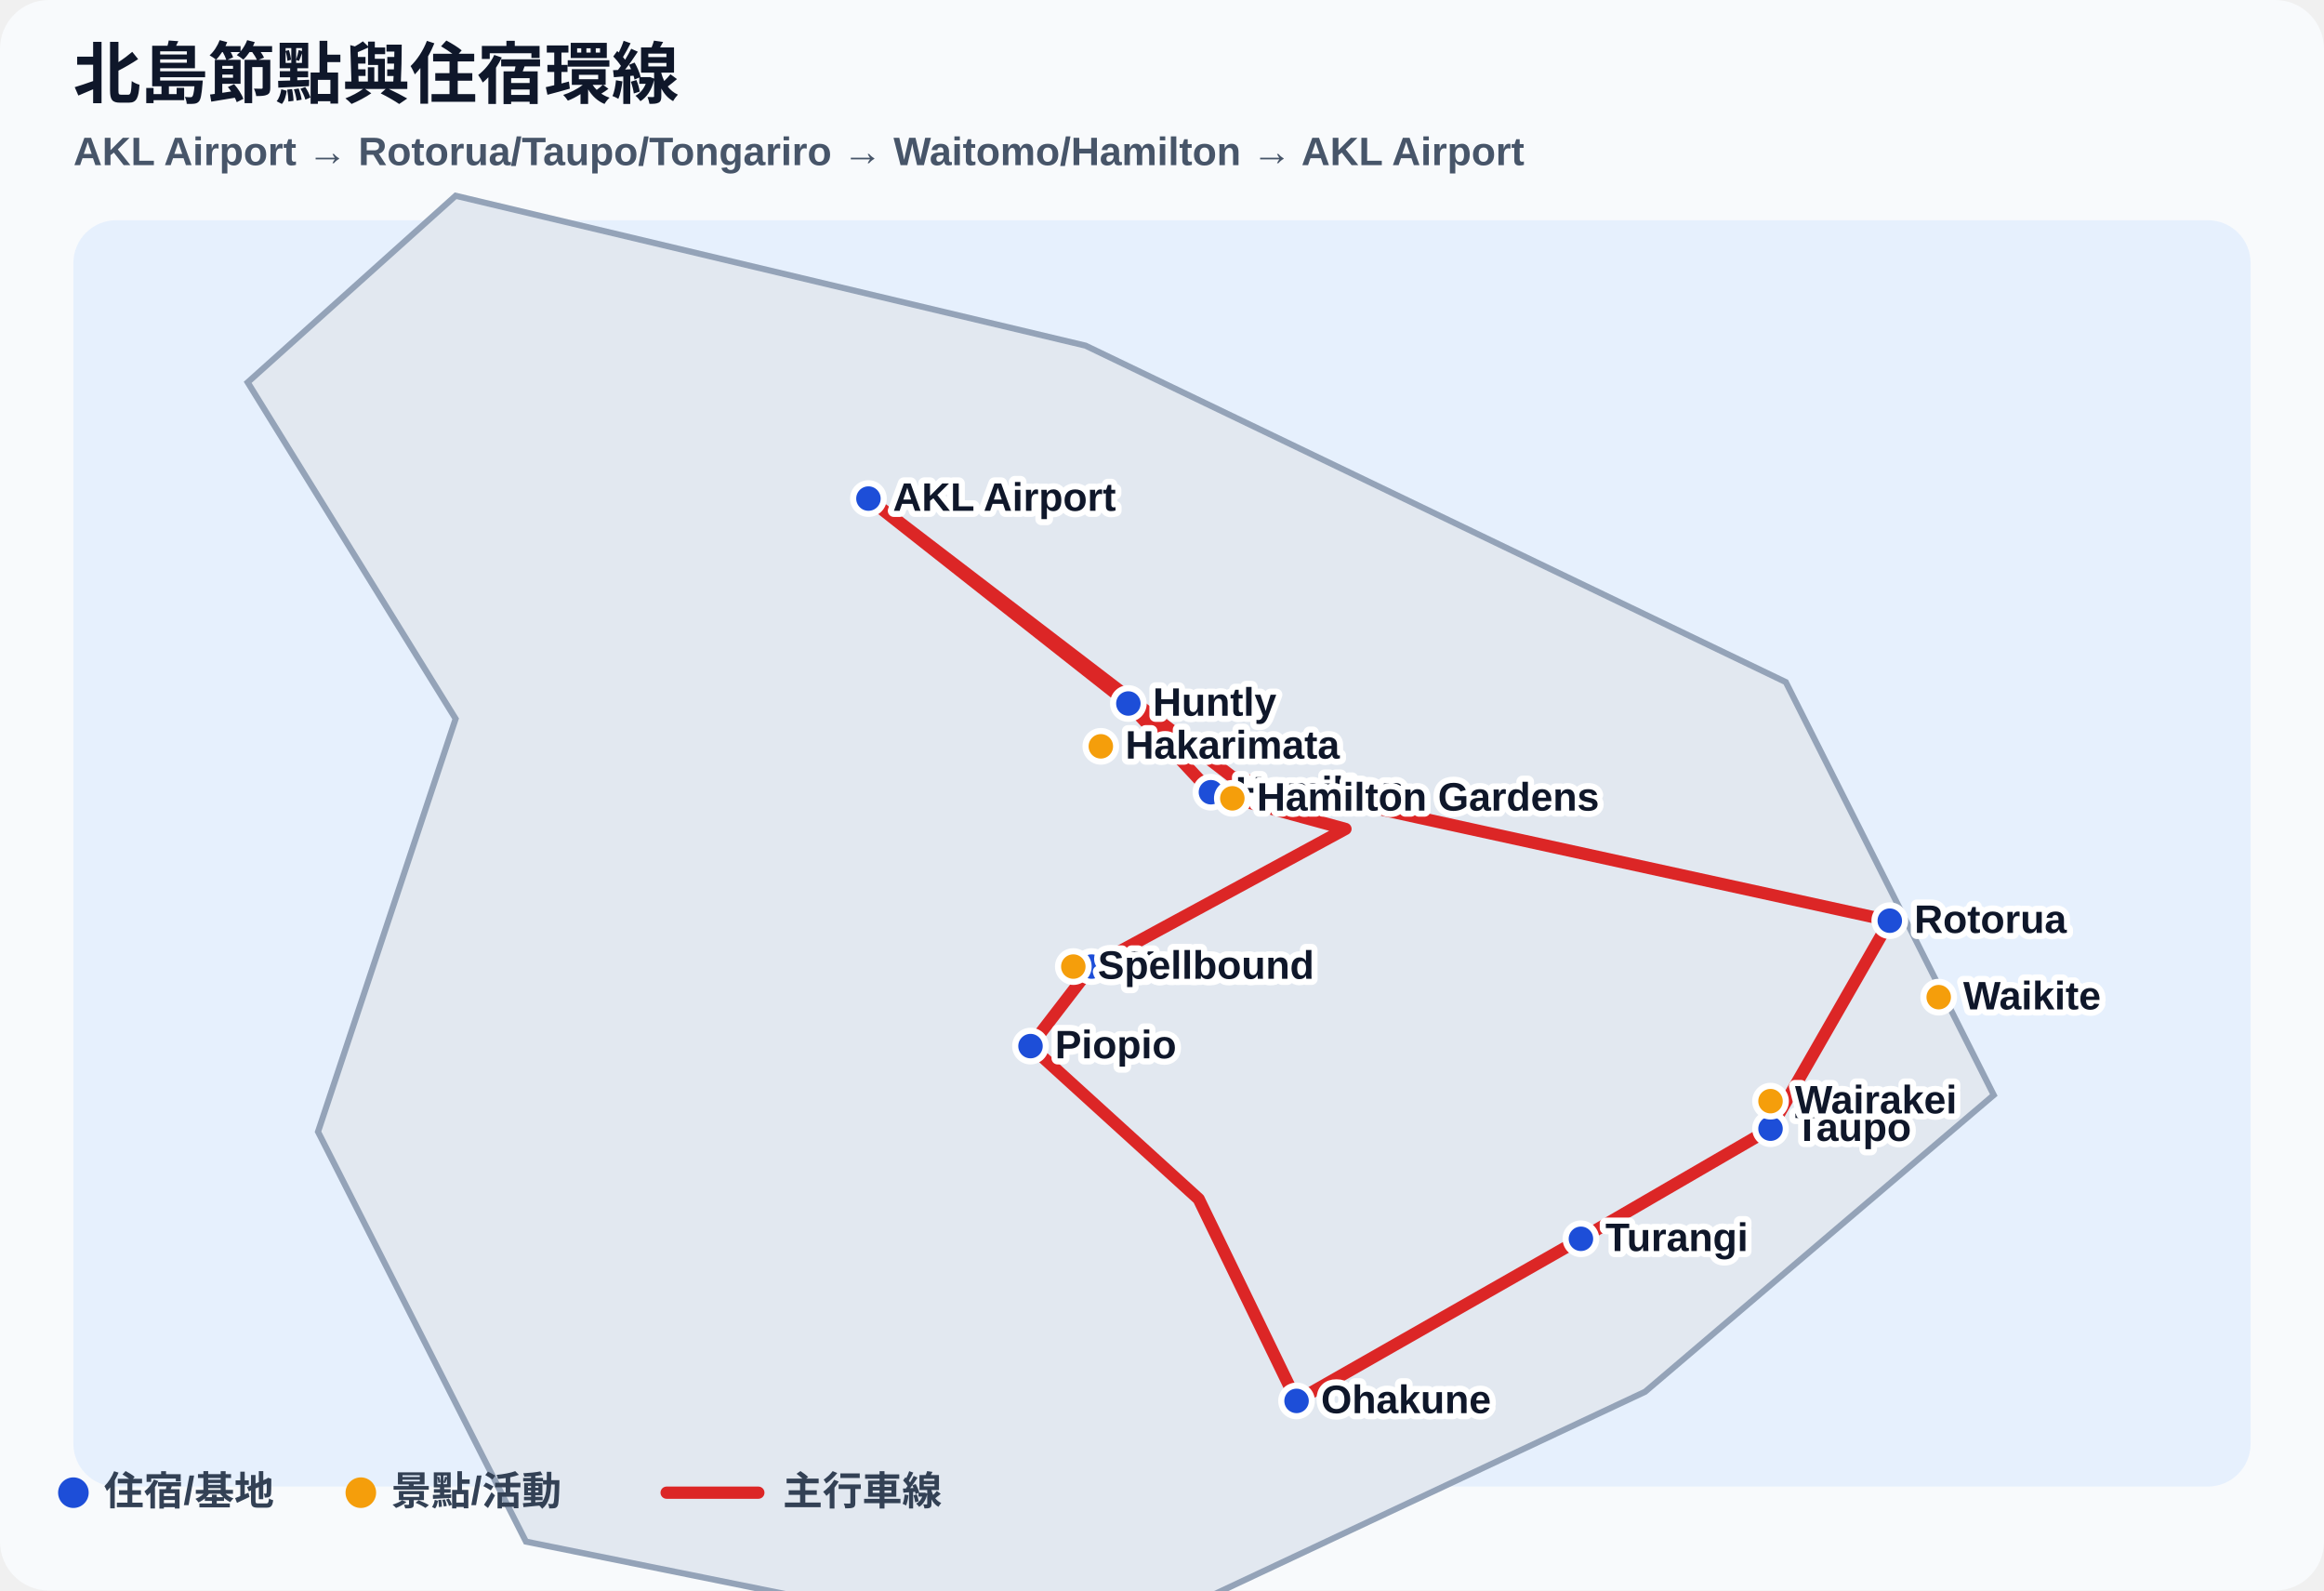
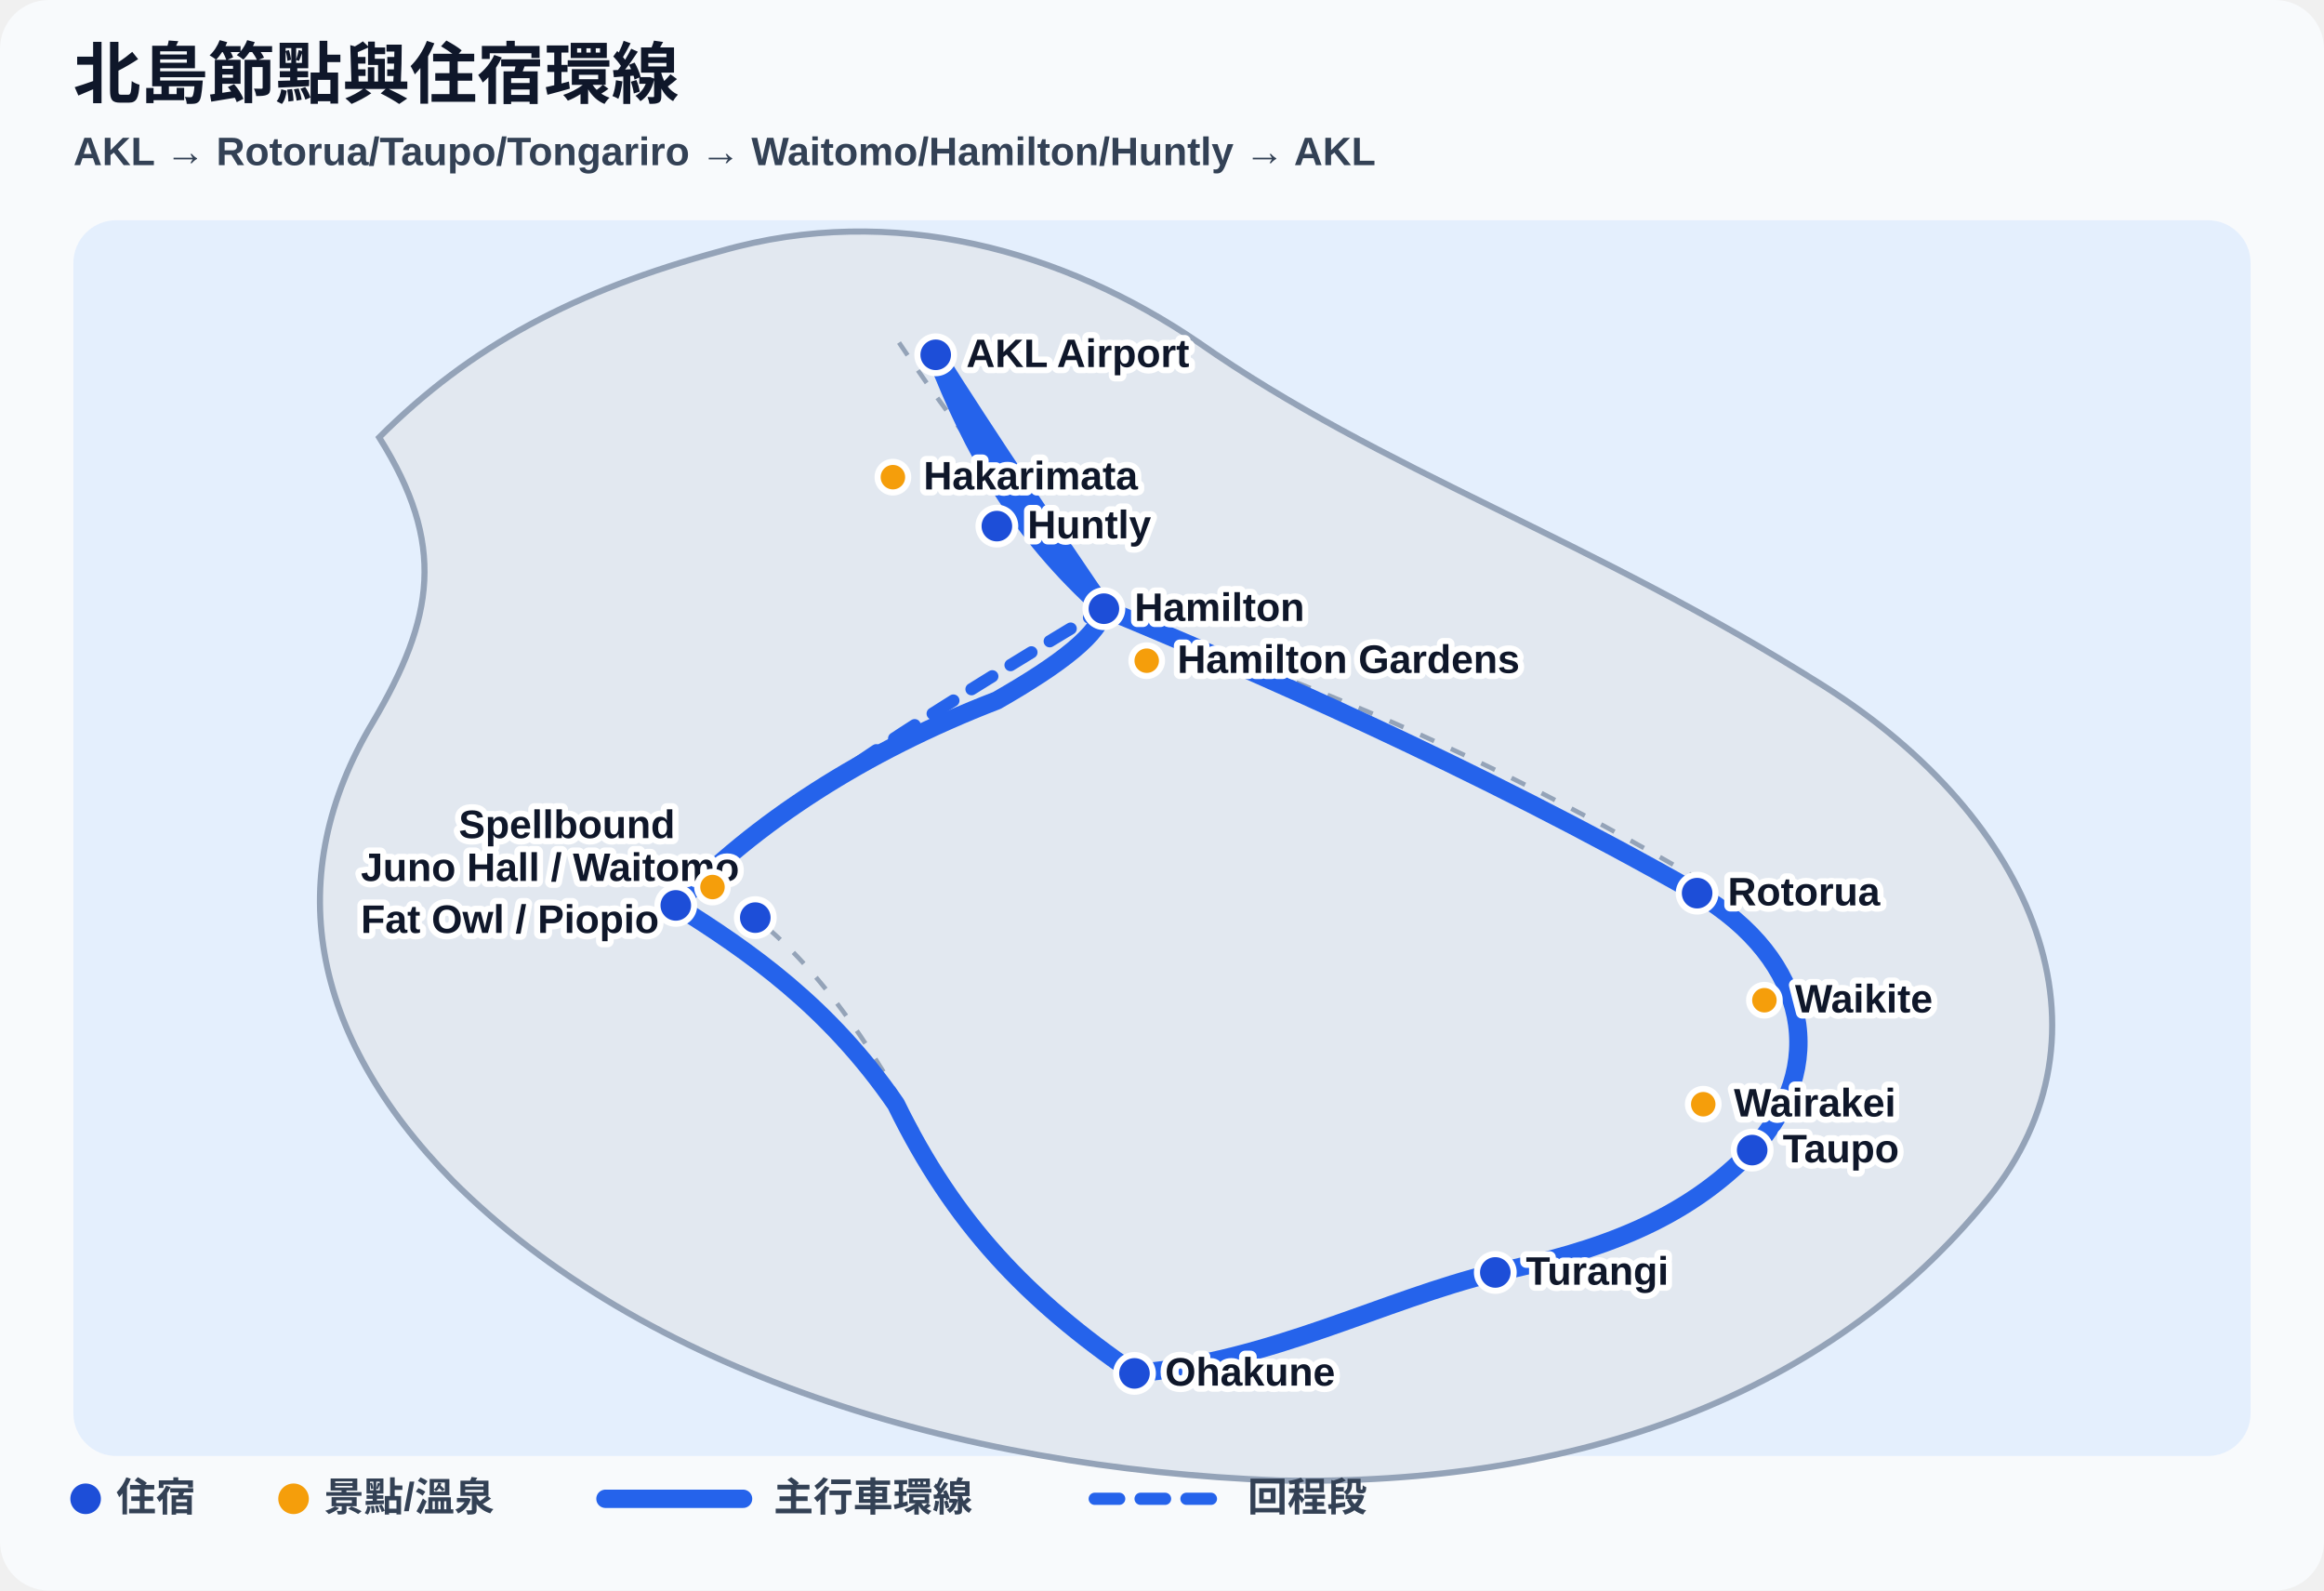
<svg xmlns="http://www.w3.org/2000/svg" viewBox="0 0 760 520" role="img" aria-labelledby="title desc">
  <style>
-   .bg{fill:#f8fafc}.land{fill:#e2e8f0;stroke:#94a3b8;stroke-width:2}.route{fill:none;stroke:#dc2626;stroke-width:4;stroke-linecap:round;stroke-linejoin:round}.minor{fill:none;stroke:#64748b;stroke-width:2;stroke-dasharray:5 5}.node text{font:700 13px -apple-system,BlinkMacSystemFont,'Noto Sans TC','Microsoft JhengHei',Arial,sans-serif;fill:#0f172a;paint-order:stroke;stroke:#fff;stroke-width:4px;stroke-linejoin:round}.legend text,.caption{font:700 13px -apple-system,BlinkMacSystemFont,'Noto Sans TC','Microsoft JhengHei',Arial,sans-serif;fill:#334155}.title{font:900 22px -apple-system,BlinkMacSystemFont,'Noto Sans TC','Microsoft JhengHei',Arial,sans-serif;fill:#0f172a}.subtitle{font:600 13px -apple-system,BlinkMacSystemFont,'Noto Sans TC','Microsoft JhengHei',Arial,sans-serif;fill:#475569}.water{fill:#dbeafe}.grid{stroke:#e2e8f0;stroke-width:1}
+ .bg{fill:#f8fafc}.sea{fill:#dbeafe}.land{fill:#e2e8f0;stroke:#94a3b8;stroke-width:2}.route{fill:none;stroke:#2563eb;stroke-width:6;stroke-linecap:round;stroke-linejoin:round}.return{fill:none;stroke:#2563eb;stroke-width:4;stroke-linecap:round;stroke-linejoin:round;stroke-dasharray:8 7}.road{fill:none;stroke:#94a3b8;stroke-width:1.5;stroke-dasharray:5 6}.node text{font:700 13px -apple-system,BlinkMacSystemFont,"Noto Sans TC","Microsoft JhengHei",Arial,sans-serif;fill:#0f172a;paint-order:stroke;stroke:#fff;stroke-width:4px;stroke-linejoin:round}.title{font:900 22px -apple-system,BlinkMacSystemFont,"Noto Sans TC","Microsoft JhengHei",Arial,sans-serif;fill:#0f172a}.subtitle,.legend text{font:700 13px -apple-system,BlinkMacSystemFont,"Noto Sans TC","Microsoft JhengHei",Arial,sans-serif;fill:#334155}
</style>
  <rect class="bg" width="760" height="520" rx="16" />
  <text class="title" x="24" y="32">北島節點與住宿環線</text>
-   <text class="subtitle" x="24" y="54">AKL Airport → Rotorua/Taupo/Tongariro → Waitomo/Hamilton → AKL Airport</text>
-   <g transform="translate(0,10)">
-     <rect class="water" x="24" y="62" width="712" height="414" rx="14" opacity=".62" />
-     <polygon class="land" points="149,54 355,103 584,213 652,348 538,445 355,531 172,494 104,360 149,225 81,115" />
-     <path class="route" d="M 284 153 L 403 244 L 618 291 L 579 359 L 517 395 L 424 448 L 392 382 L 337 332 L 357 306 L 440 261 L 396 249 L 369 220 L 284 153" />
-     <g class="node stay">
-       <circle cx="284" cy="153" r="5" fill="#1d4ed8" stroke="#fff" stroke-width="2" />
-       <text x="292" y="157">AKL Airport</text>
-     </g>
-     <g class="node stay">
-       <circle cx="618" cy="291" r="5" fill="#1d4ed8" stroke="#fff" stroke-width="2" />
-       <text x="626" y="295">Rotorua</text>
-     </g>
-     <g class="node stay">
-       <circle cx="579" cy="359" r="5" fill="#1d4ed8" stroke="#fff" stroke-width="2" />
-       <text x="587" y="363">Taupo</text>
-     </g>
-     <g class="node stay">
-       <circle cx="517" cy="395" r="5" fill="#1d4ed8" stroke="#fff" stroke-width="2" />
-       <text x="525" y="399">Turangi</text>
-     </g>
-     <g class="node stay">
-       <circle cx="424" cy="448" r="5" fill="#1d4ed8" stroke="#fff" stroke-width="2" />
-       <text x="432" y="452">Ohakune</text>
-     </g>
-     <g class="node stay">
-       <circle cx="337" cy="332" r="5" fill="#1d4ed8" stroke="#fff" stroke-width="2" />
-       <text x="345" y="336">Piopio</text>
-     </g>
-     <g class="node stay">
-       <circle cx="357" cy="306" r="5" fill="#1d4ed8" stroke="#fff" stroke-width="2" />
-       <text x="365" y="310">Waitomo</text>
-     </g>
-     <g class="node stay">
-       <circle cx="396" cy="249" r="5" fill="#1d4ed8" stroke="#fff" stroke-width="2" />
-       <text x="404" y="253">Hamilton</text>
-     </g>
-     <g class="node stay">
-       <circle cx="369" cy="220" r="5" fill="#1d4ed8" stroke="#fff" stroke-width="2" />
-       <text x="377" y="224">Huntly</text>
-     </g>
-     <g class="node poi">
-       <circle cx="634" cy="316" r="5" fill="#f59e0b" stroke="#fff" stroke-width="2" />
-       <text x="642" y="320">Waikite</text>
-     </g>
-     <g class="node poi">
-       <circle cx="579" cy="350" r="5" fill="#f59e0b" stroke="#fff" stroke-width="2" />
-       <text x="587" y="354">Wairakei</text>
-     </g>
-     <g class="node poi">
-       <circle cx="351" cy="306" r="5" fill="#f59e0b" stroke="#fff" stroke-width="2" />
-       <text x="359" y="310">Spellbound</text>
-     </g>
-     <g class="node poi">
-       <circle cx="403" cy="251" r="5" fill="#f59e0b" stroke="#fff" stroke-width="2" />
-       <text x="411" y="255">Hamilton Gardens</text>
-     </g>
-     <g class="node poi">
-       <circle cx="360" cy="234" r="5" fill="#f59e0b" stroke="#fff" stroke-width="2" />
-       <text x="368" y="238">Hakarimata</text>
-     </g>
+   <text class="subtitle" x="24" y="54">AKL → Rotorua/Taupo/Tongariro → Waitomo/Hamilton/Huntly → AKL</text>
+   <rect class="sea" x="24" y="72" width="712" height="404" rx="14" opacity=".68" />
+   <path class="land" d="M236 82 C292 66 348 82 392 112 C452 154 520 176 596 224 C666 268 694 338 650 392 C598 456 516 486 418 484 C312 480 210 448 148 386 C101 338 92 286 122 236 C142 202 146 178 124 143 C154 113 188 95 236 82 Z" />
+   <path class="road" d="M294 112 C318 148 342 176 372 205" />
+   <path class="road" d="M372 205 C424 221 487 247 558 289" />
+   <path class="road" d="M310 389 C292 353 273 321 247 300" />
+   <path class="route" d="M306 116 C318 147 333 174 361 199 C407 218 483 251 555 292 C592 314 598 349 573 376 C551 399 523 409 489 416 C452 425 416 445 371 449 C336 425 312 400 293 361 C271 329 245 311 221 296 C247 269 282 246 326 229 C347 217 360 207 361 199 C344 174 323 143 306 116" />
+   <path class="return" d="M221 296 C251 267 294 239 361 199" />
+   <g class="node stay">
+     <circle cx="306" cy="116" r="6" fill="#1d4ed8" stroke="#fff" stroke-width="2" />
+     <text x="316" y="120">AKL Airport</text>
  </g>
-   <g class="legend" transform="translate(24 492)">
+   <g class="node stay">
+     <circle cx="555" cy="292" r="6" fill="#1d4ed8" stroke="#fff" stroke-width="2" />
+     <text x="565" y="296">Rotorua</text>
+   </g>
+   <g class="node stay">
+     <circle cx="573" cy="376" r="6" fill="#1d4ed8" stroke="#fff" stroke-width="2" />
+     <text x="583" y="380">Taupo</text>
+   </g>
+   <g class="node stay">
+     <circle cx="489" cy="416" r="6" fill="#1d4ed8" stroke="#fff" stroke-width="2" />
+     <text x="499" y="420">Turangi</text>
+   </g>
+   <g class="node stay">
+     <circle cx="371" cy="449" r="6" fill="#1d4ed8" stroke="#fff" stroke-width="2" />
+     <text x="381" y="453">Ohakune</text>
+   </g>
+   <g class="node stay">
+     <circle cx="247" cy="300" r="6" fill="#1d4ed8" stroke="#fff" stroke-width="2" />
+     <text x="118" y="305">Fat Owl / Piopio</text>
+   </g>
+   <g class="node stay">
+     <circle cx="221" cy="296" r="6" fill="#1d4ed8" stroke="#fff" stroke-width="2" />
+     <text x="118" y="288">Juno Hall / Waitomo</text>
+   </g>
+   <g class="node stay">
+     <circle cx="361" cy="199" r="6" fill="#1d4ed8" stroke="#fff" stroke-width="2" />
+     <text x="371" y="203">Hamilton</text>
+   </g>
+   <g class="node stay">
+     <circle cx="326" cy="172" r="6" fill="#1d4ed8" stroke="#fff" stroke-width="2" />
+     <text x="336" y="176">Huntly</text>
+   </g>
+   <g class="node poi">
+     <circle cx="577" cy="327" r="5" fill="#f59e0b" stroke="#fff" stroke-width="2" />
+     <text x="587" y="331">Waikite</text>
+   </g>
+   <g class="node poi">
+     <circle cx="557" cy="361" r="5" fill="#f59e0b" stroke="#fff" stroke-width="2" />
+     <text x="567" y="365">Wairakei</text>
+   </g>
+   <g class="node poi">
+     <circle cx="233" cy="290" r="5" fill="#f59e0b" stroke="#fff" stroke-width="2" />
+     <text x="150" y="274">Spellbound</text>
+   </g>
+   <g class="node poi">
+     <circle cx="375" cy="216" r="5" fill="#f59e0b" stroke="#fff" stroke-width="2" />
+     <text x="385" y="220">Hamilton Gardens</text>
+   </g>
+   <g class="node poi">
+     <circle cx="292" cy="156" r="5" fill="#f59e0b" stroke="#fff" stroke-width="2" />
+     <text x="302" y="160">Hakarimata</text>
+   </g>
+   <g class="legend" transform="translate(28 494)">
    <circle cx="0" cy="-4" r="5" fill="#1d4ed8" />
-     <text x="10" y="0">住宿/基地</text>
-     <circle cx="94" cy="-4" r="5" fill="#f59e0b" />
-     <text x="104" y="0">景點/活動</text>
-     <line x1="194" y1="-4" x2="224" y2="-4" class="route" />
-     <text x="232" y="0">主行車線</text>
+     <text x="10" y="0">住宿</text>
+     <circle cx="68" cy="-4" r="5" fill="#f59e0b" />
+     <text x="78" y="0">景點/溫泉</text>
+     <line x1="170" y1="-4" x2="215" y2="-4" class="route" />
+     <text x="225" y="0">主行車環線</text>
+     <line x1="330" y1="-4" x2="370" y2="-4" class="return" />
+     <text x="380" y="0">回程段</text>
  </g>
</svg>
